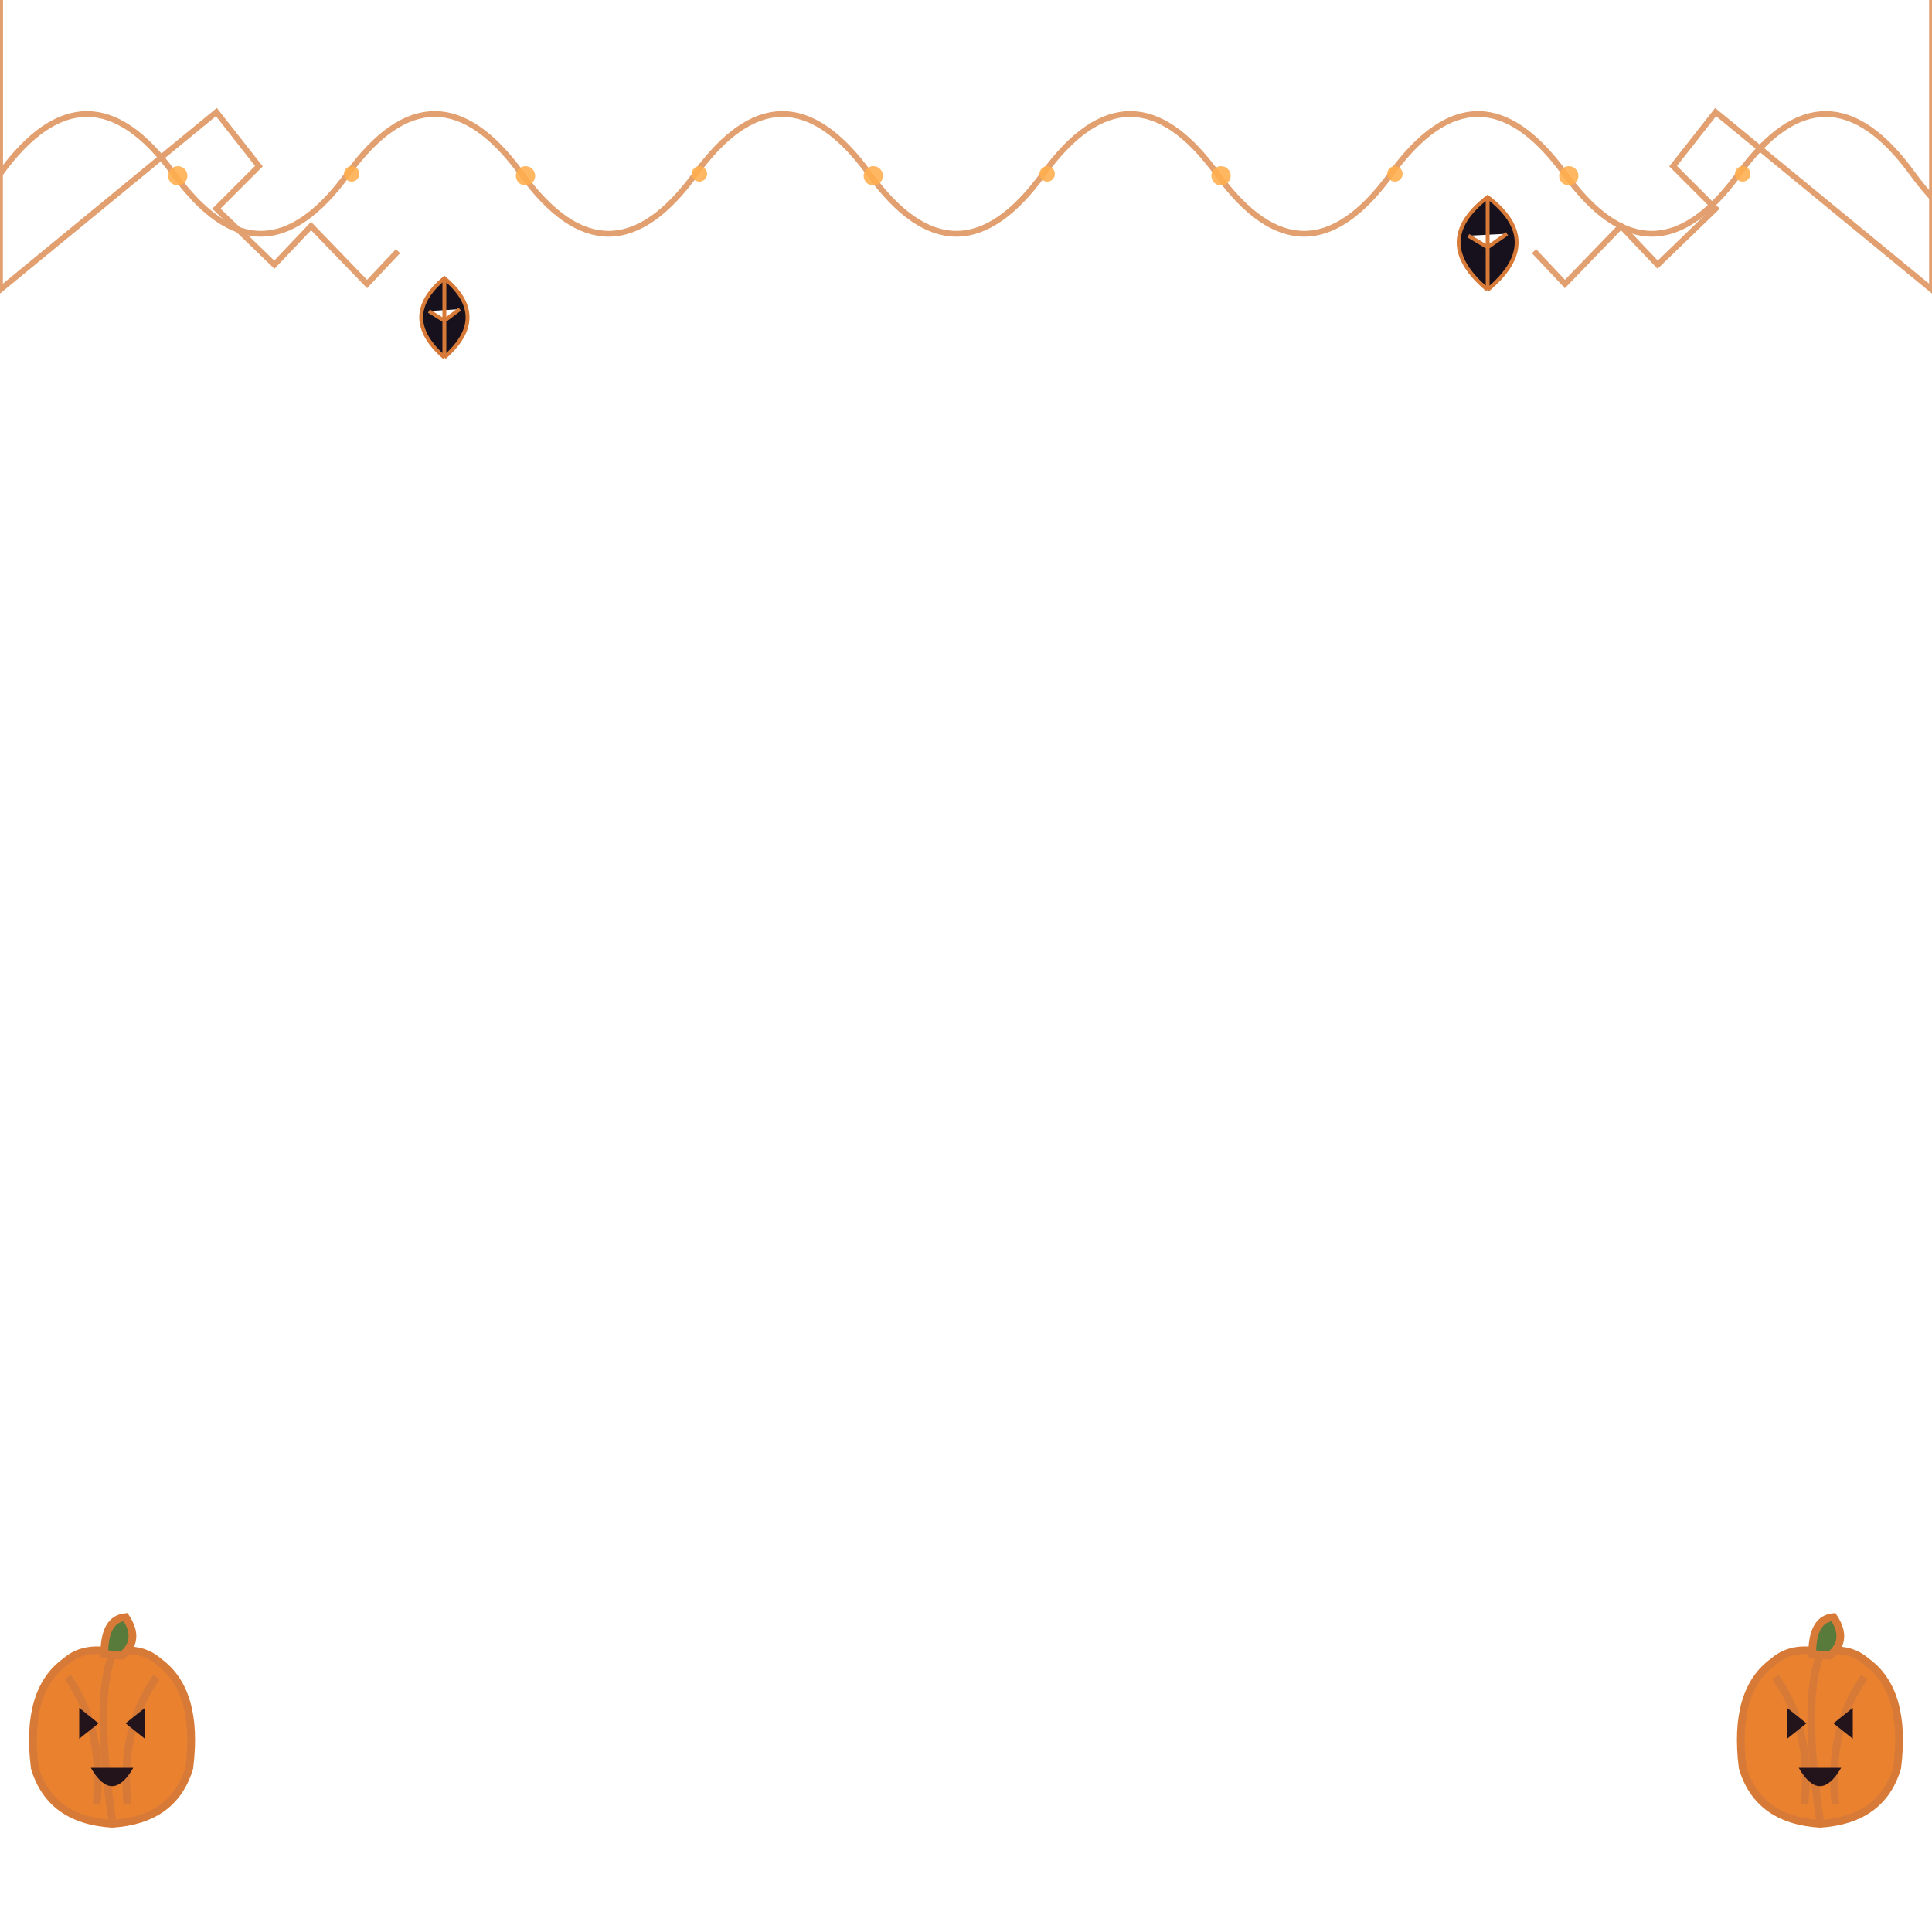
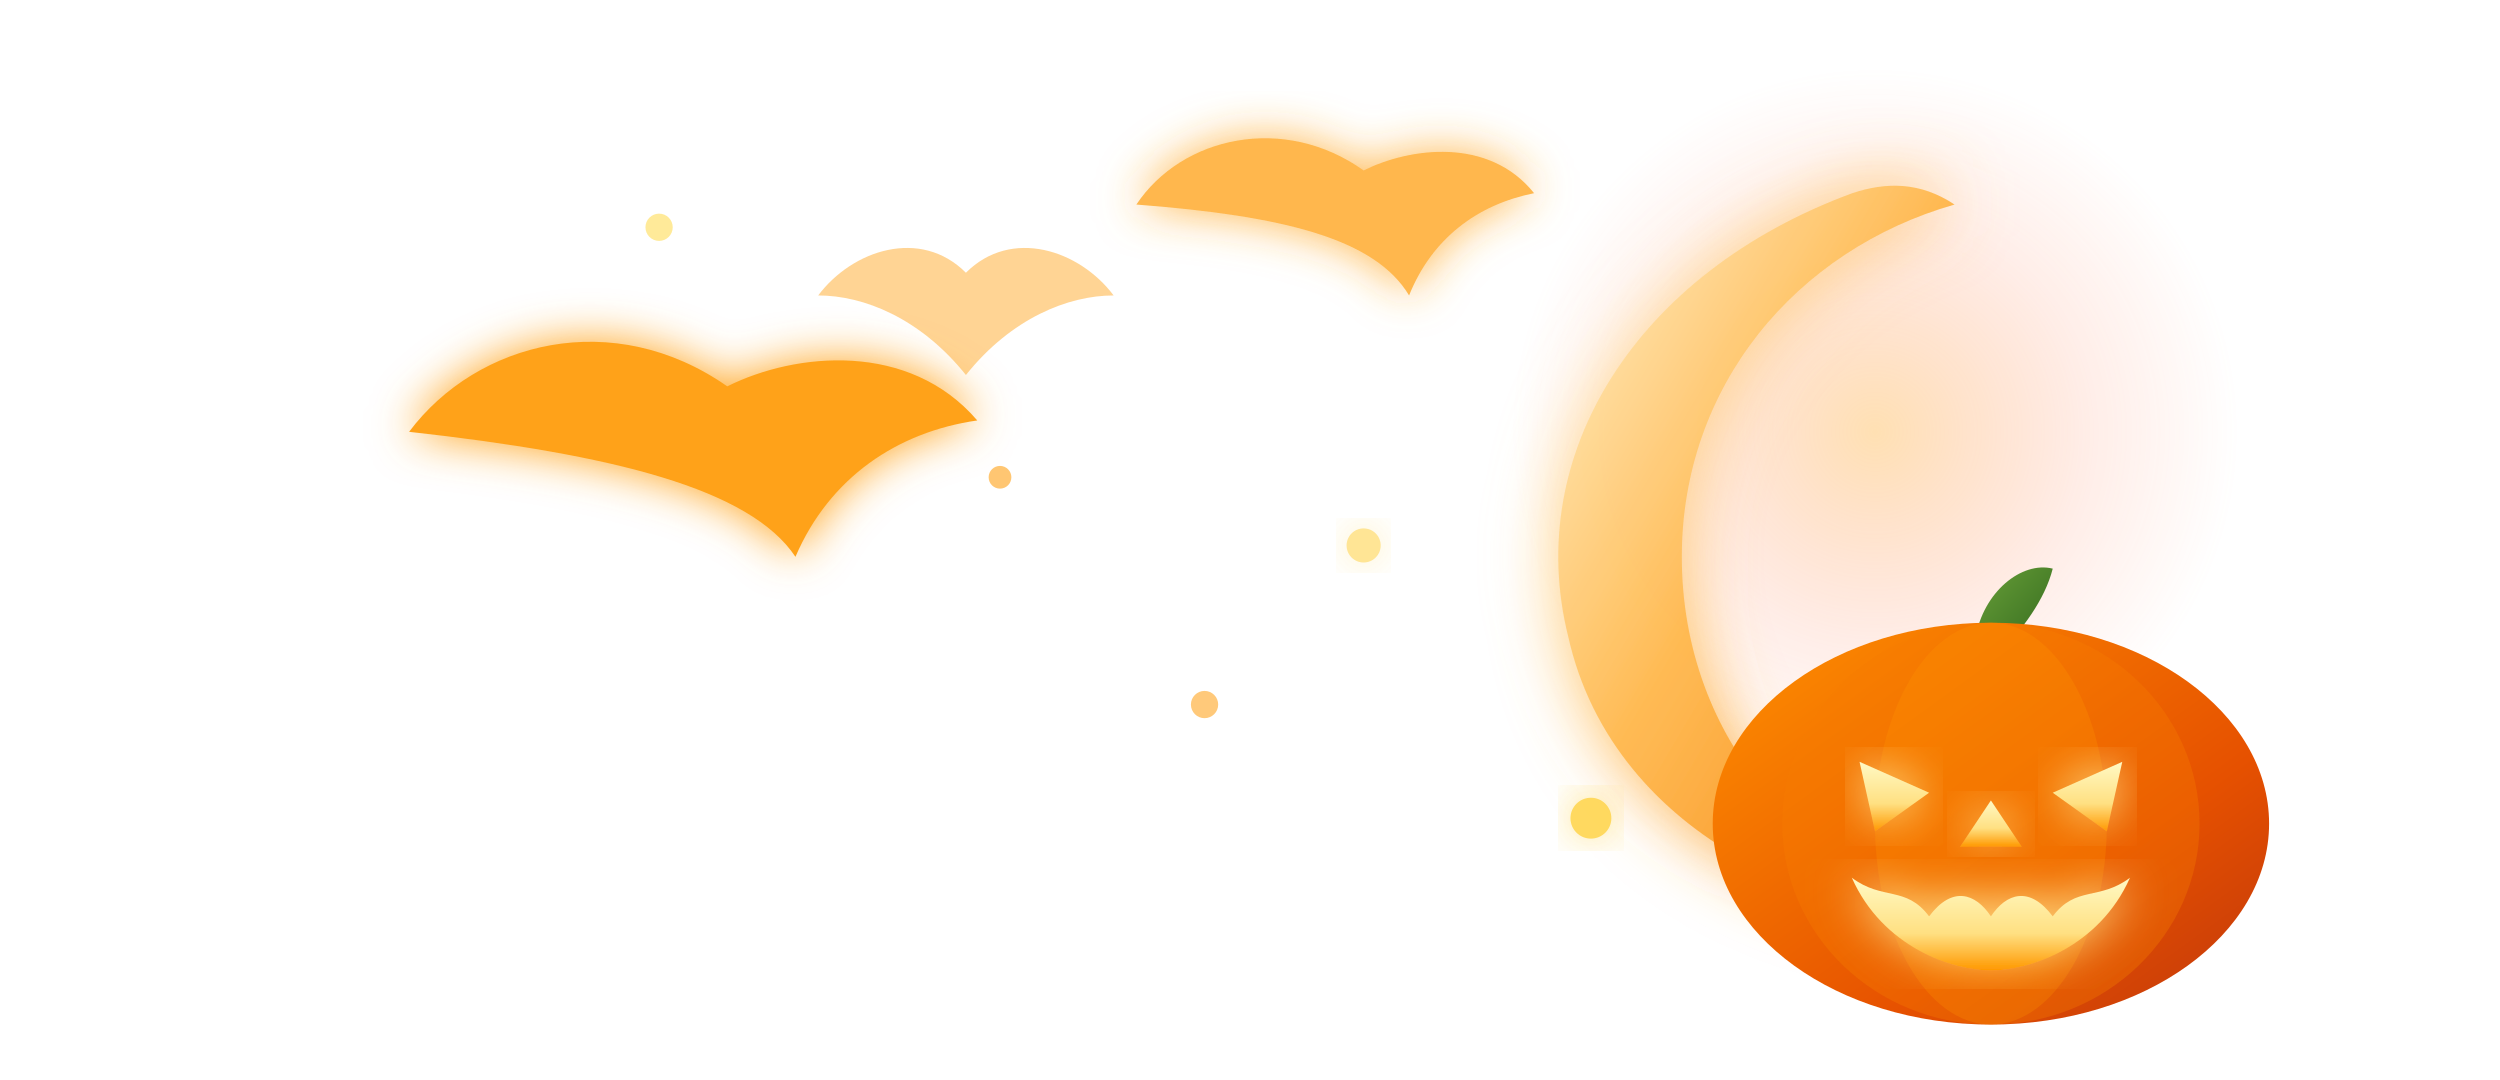
- <svg xmlns="http://www.w3.org/2000/svg" viewBox="0 0 1000 1000" preserveAspectRatio="none">
-   <g fill="none" stroke="#d77a38" stroke-width="3" opacity=".72">
-     <path d="M0 0v90q45-62 90 0t90 0 90 0 90 0 90 0 90 0 90 0 90 0 90 0 90 0 90 0 90 0 90 0" />
-     <path d="M0 0v150l112-92 22 28-22 22 30 29 19-20 29 30 16-17" />
-     <path d="M1000 0V150l-112-92-22 28 22 22-30 29-19-20-29 30-16-17" />
-   </g>
-   <g fill="#ffad4d" opacity=".88">
-     <circle cx="92" cy="91" r="5" />
-     <circle cx="182" cy="90" r="4" />
-     <circle cx="272" cy="91" r="5" />
-     <circle cx="362" cy="90" r="4" />
-     <circle cx="452" cy="91" r="5" />
-     <circle cx="542" cy="90" r="4" />
-     <circle cx="632" cy="91" r="5" />
-     <circle cx="722" cy="90" r="4" />
-     <circle cx="812" cy="91" r="5" />
-     <circle cx="902" cy="90" r="4" />
-   </g>
-   <g fill="#17111e" stroke="#d77a38" stroke-width="2">
-     <path d="M770 150q-30-25 0-48 30 23 0 48m0-48v48m-10-28 10 6 10-7" />
-     <path d="M230 185q-24-21 0-41 24 20 0 41m0-41v41m-8-24 8 5 8-6" />
-   </g>
-   <g transform="translate(58 850)" stroke="#d77a38" stroke-width="4">
-     <path fill="#e9812f" d="M-40 65q-5-40 16-55 9-8 24-5 15-3 24 5 21 15 16 55-8 27-40 29-32-2-40-29z" />
-     <path fill="none" d="M0 7q-9 23 0 85m-23-74q19 27 15 66m31-66Q4 45 8 84" />
-     <path fill="#587a3b" d="M-4 6q0-18 11-19 8 12-2 20z" />
-     <path fill="#23131b" stroke="none" d="m-17 34 10 8-10 8zm34 0-10 8 10 8zm-28 31h22q-11 19-22 0z" />
-   </g>
-   <g transform="translate(942 850)" stroke="#d77a38" stroke-width="4">
-     <path fill="#e9812f" d="M-40 65q-5-40 16-55 9-8 24-5 15-3 24 5 21 15 16 55-8 27-40 29-32-2-40-29z" />
-     <path fill="none" d="M0 7q-9 23 0 85m-23-74q19 27 15 66m31-66Q4 45 8 84" />
-     <path fill="#587a3b" d="M-4 6q0-18 11-19 8 12-2 20z" />
-     <path fill="#23131b" stroke="none" d="m-17 34 10 8-10 8zm34 0-10 8 10 8zm-28 31h22q-11 19-22 0z" />
+ <svg xmlns="http://www.w3.org/2000/svg" viewBox="0 0 220 95" fill="none" preserveAspectRatio="xMidYMid meet">
+   <defs>
+     <filter id="hwGlow" x="-20%" y="-20%" width="140%" height="140%">
+       <feGaussianBlur stdDeviation="3" result="blur" />
+       <feComposite in="SourceGraphic" in2="blur" operator="over" />
+     </filter>
+     <filter id="emberGlow" x="-30%" y="-30%" width="160%" height="160%">
+       <feGaussianBlur stdDeviation="2" result="blur" />
+       <feComposite in="SourceGraphic" in2="blur" operator="over" />
+     </filter>
+     <linearGradient id="moonGrad" x1="0%" y1="0%" x2="100%" y2="100%">
+       <stop offset="0%" stop-color="#fff2cc" />
+       <stop offset="45%" stop-color="#ffb84d" />
+       <stop offset="100%" stop-color="#f57c00" />
+     </linearGradient>
+     <radialGradient id="moonAura" cx="50%" cy="50%" r="50%">
+       <stop offset="0%" stop-color="#ffa726" stop-opacity="0.35" />
+       <stop offset="60%" stop-color="#ff7043" stop-opacity="0.12" />
+       <stop offset="100%" stop-color="#ff7043" stop-opacity="0" />
+     </radialGradient>
+     <linearGradient id="pumpkinShell" x1="0%" y1="0%" x2="100%" y2="100%">
+       <stop offset="0%" stop-color="#ff9100" />
+       <stop offset="65%" stop-color="#e65100" />
+       <stop offset="100%" stop-color="#bf360c" />
+     </linearGradient>
+     <linearGradient id="pumpkinGlow" x1="0%" y1="0%" x2="0%" y2="100%">
+       <stop offset="0%" stop-color="#fff9c4" />
+       <stop offset="60%" stop-color="#ffe082" />
+       <stop offset="100%" stop-color="#ff9800" />
+     </linearGradient>
+     <linearGradient id="stemGrad" x1="0%" y1="0%" x2="100%" y2="100%">
+       <stop offset="0%" stop-color="#689f38" />
+       <stop offset="100%" stop-color="#33691e" />
+     </linearGradient>
+   </defs>
+   <circle cx="165" cy="38" r="32" fill="url(#moonAura)" />
+   <path d="M172 18 C158 22 148 34 148 49 C148 65 159 78 175 80 C162 82 142 74 138 56 C134 40 144 24 163 17 C166 16 169 16 172 18 Z" fill="url(#moonGrad)" filter="url(#hwGlow)" opacity="0.95" />
+   <path d="M72 26 C75 22 81 20 85 24 C89 20 95 22 98 26 C94 26 89 28 85 33 C81 28 76 26 72 26 Z" fill="#ffb74d" opacity="0.6" />
+   <path d="M100 18 C104 12 113 10 120 15 C124 13 131 12 135 17 C130 18 126 21 124 26 C121 21 113 19 100 18 Z" fill="#ffa726" opacity="0.82" filter="url(#emberGlow)" />
+   <path d="M36 38 C42 30 54 27 64 34 C70 31 80 30 86 37 C79 38 73 42 70 49 C66 43 54 40 36 38 Z" fill="#ff9800" opacity="0.9" filter="url(#emberGlow)" />
+   <circle cx="120" cy="48" r="1.5" fill="#ffe082" opacity="0.85" filter="url(#emberGlow)" />
+   <circle cx="106" cy="62" r="1.2" fill="#ffb74d" opacity="0.75" />
+   <circle cx="140" cy="72" r="1.8" fill="#ffd54f" opacity="0.9" filter="url(#emberGlow)" />
+   <circle cx="88" cy="42" r="1" fill="#ffa726" opacity="0.65" />
+   <circle cx="58" cy="20" r="1.2" fill="#ffe57f" opacity="0.8" />
+   <g transform="translate(148, 48) scale(0.68)">
+     <path d="M38 12 C39 6 44 2 48 3 C47 7 44 11 41 14 Z" fill="url(#stemGrad)" />
+     <ellipse cx="40" cy="36" rx="36" ry="26" fill="url(#pumpkinShell)" />
+     <ellipse cx="40" cy="36" rx="27" ry="26" fill="#f57c00" opacity="0.35" />
+     <ellipse cx="40" cy="36" rx="15" ry="26" fill="#ff9800" opacity="0.25" />
+     <polygon points="23,28 32,32 25,37" fill="url(#pumpkinGlow)" filter="url(#hwGlow)" />
+     <polygon points="57,28 48,32 55,37" fill="url(#pumpkinGlow)" filter="url(#hwGlow)" />
+     <polygon points="40,33 36,39 44,39" fill="url(#pumpkinGlow)" filter="url(#hwGlow)" />
+     <path d="M22 43 C26 52 35 55 40 55 C45 55 54 52 58 43 C54 46 51 44 48 48 C45 44 42 45 40 48 C38 45 35 44 32 48 C29 44 26 46 22 43 Z" fill="url(#pumpkinGlow)" filter="url(#hwGlow)" />
  </g>
</svg>
